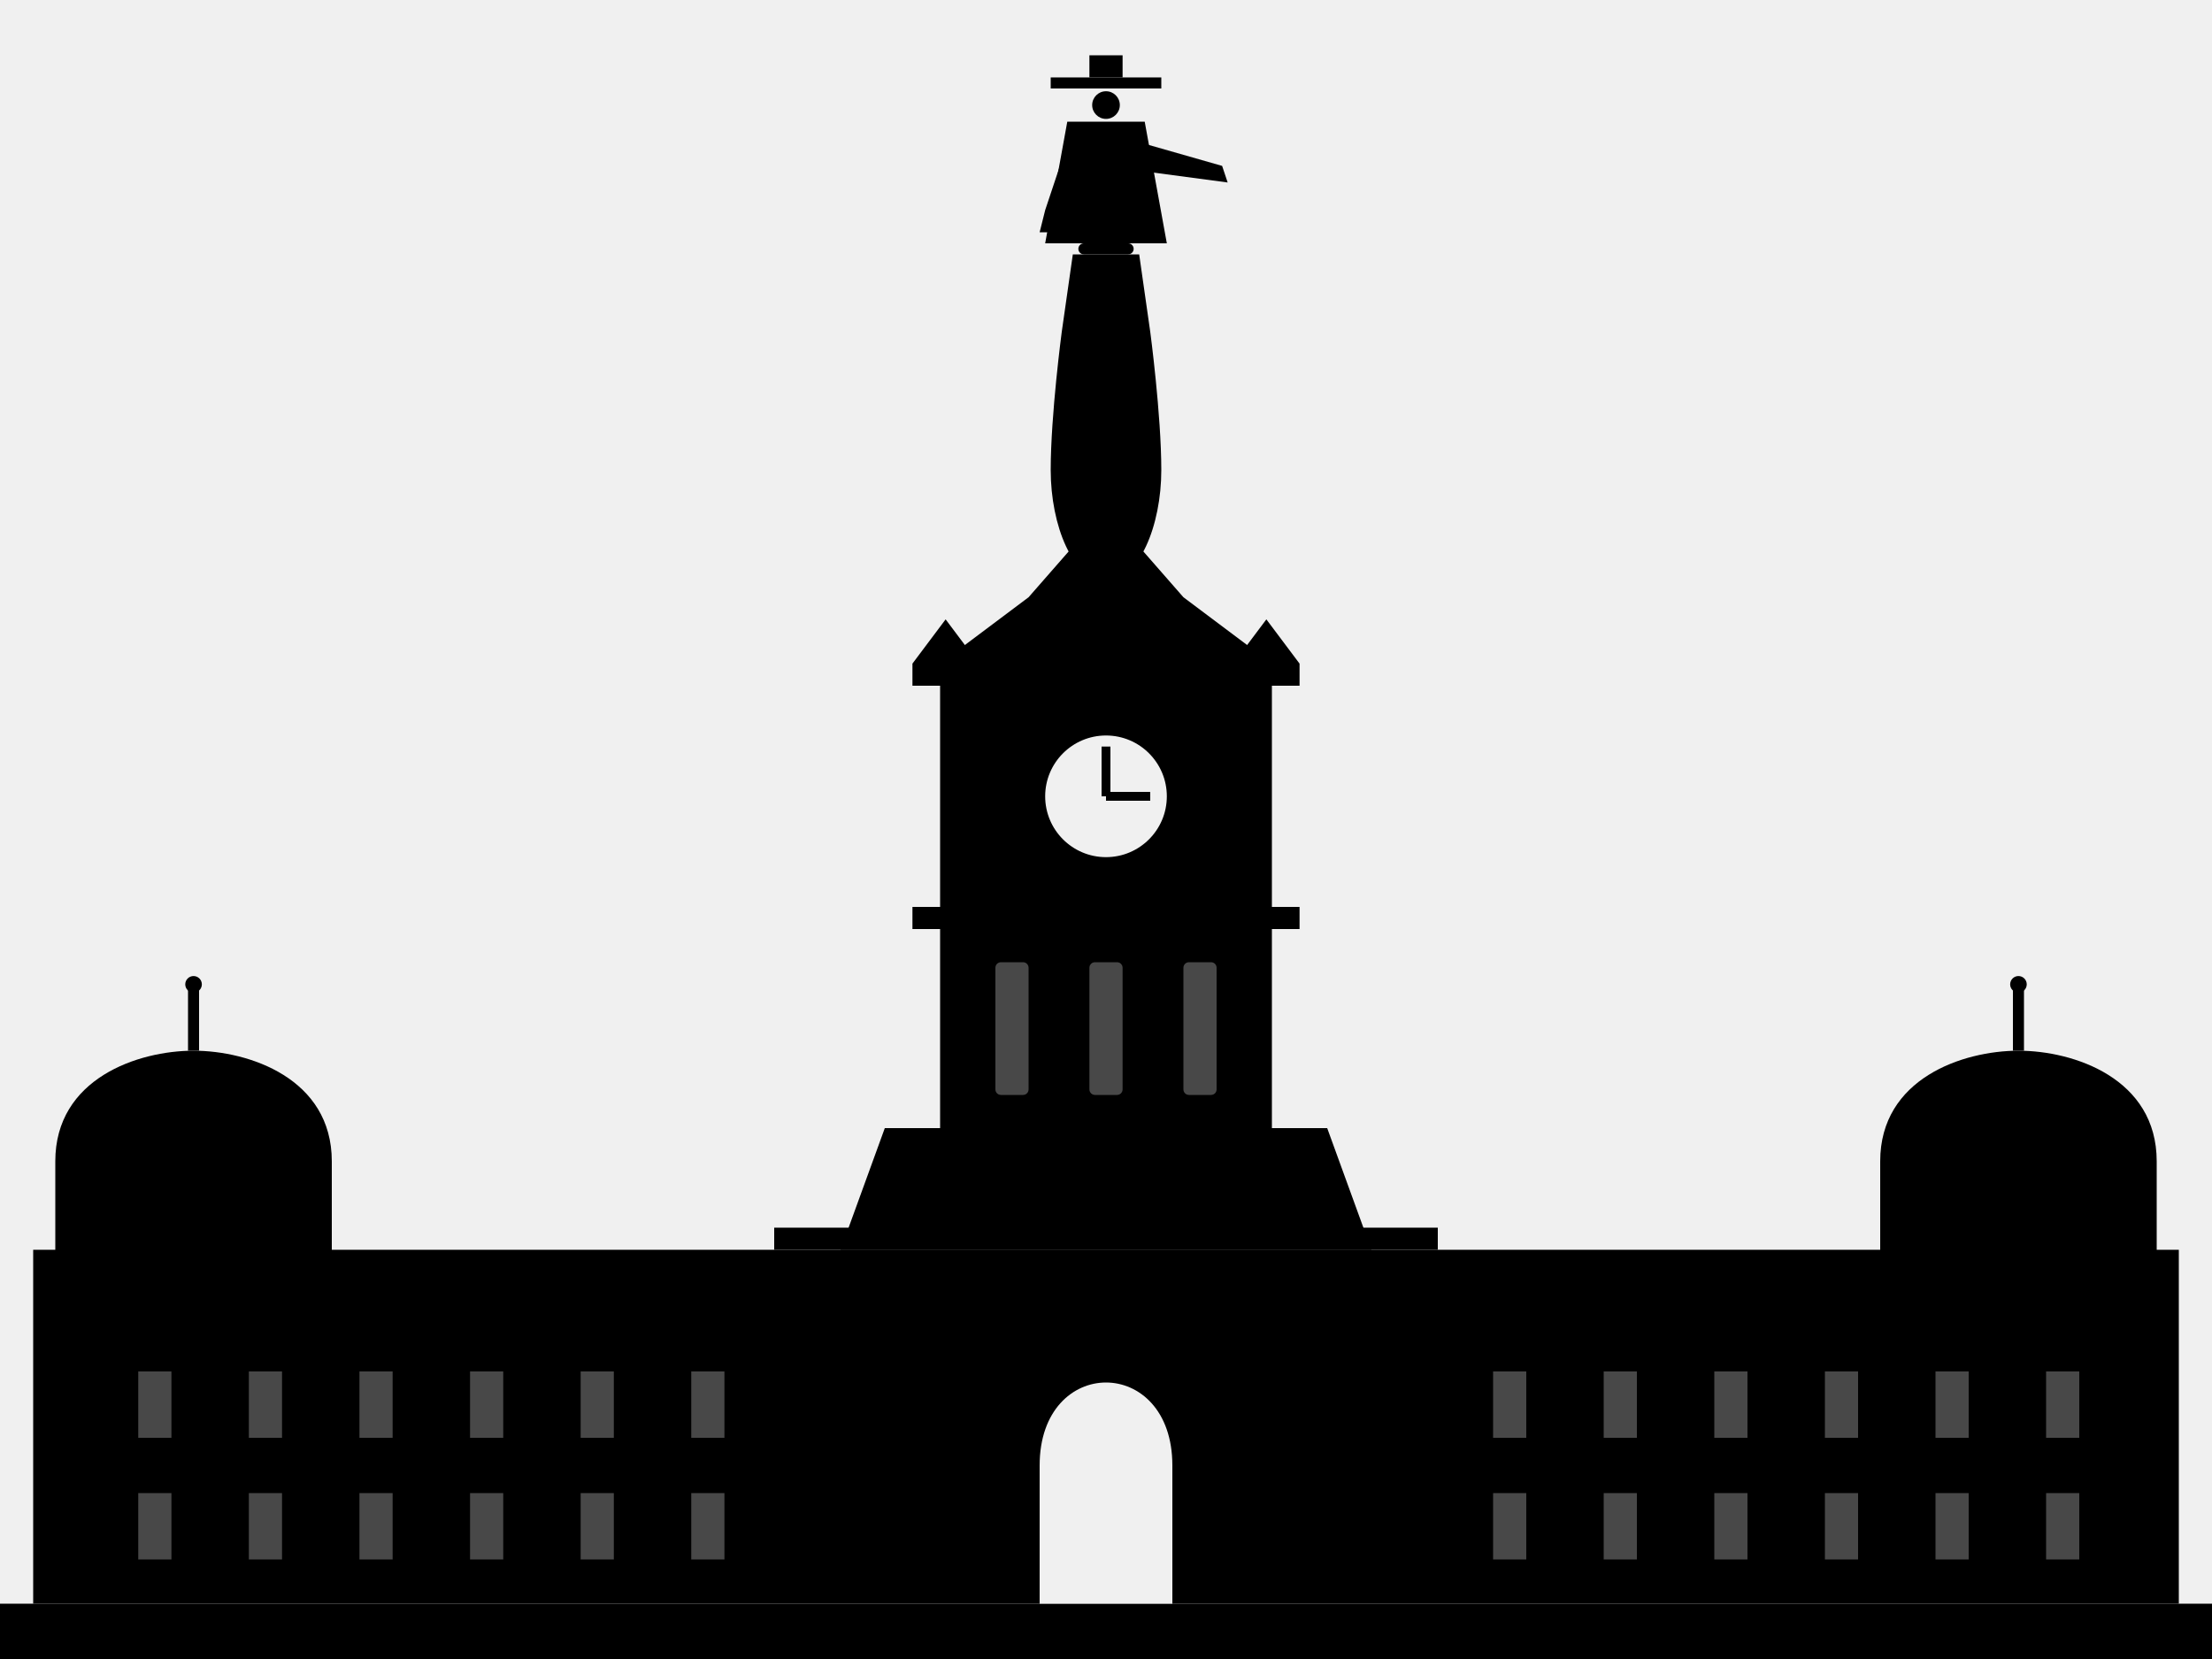
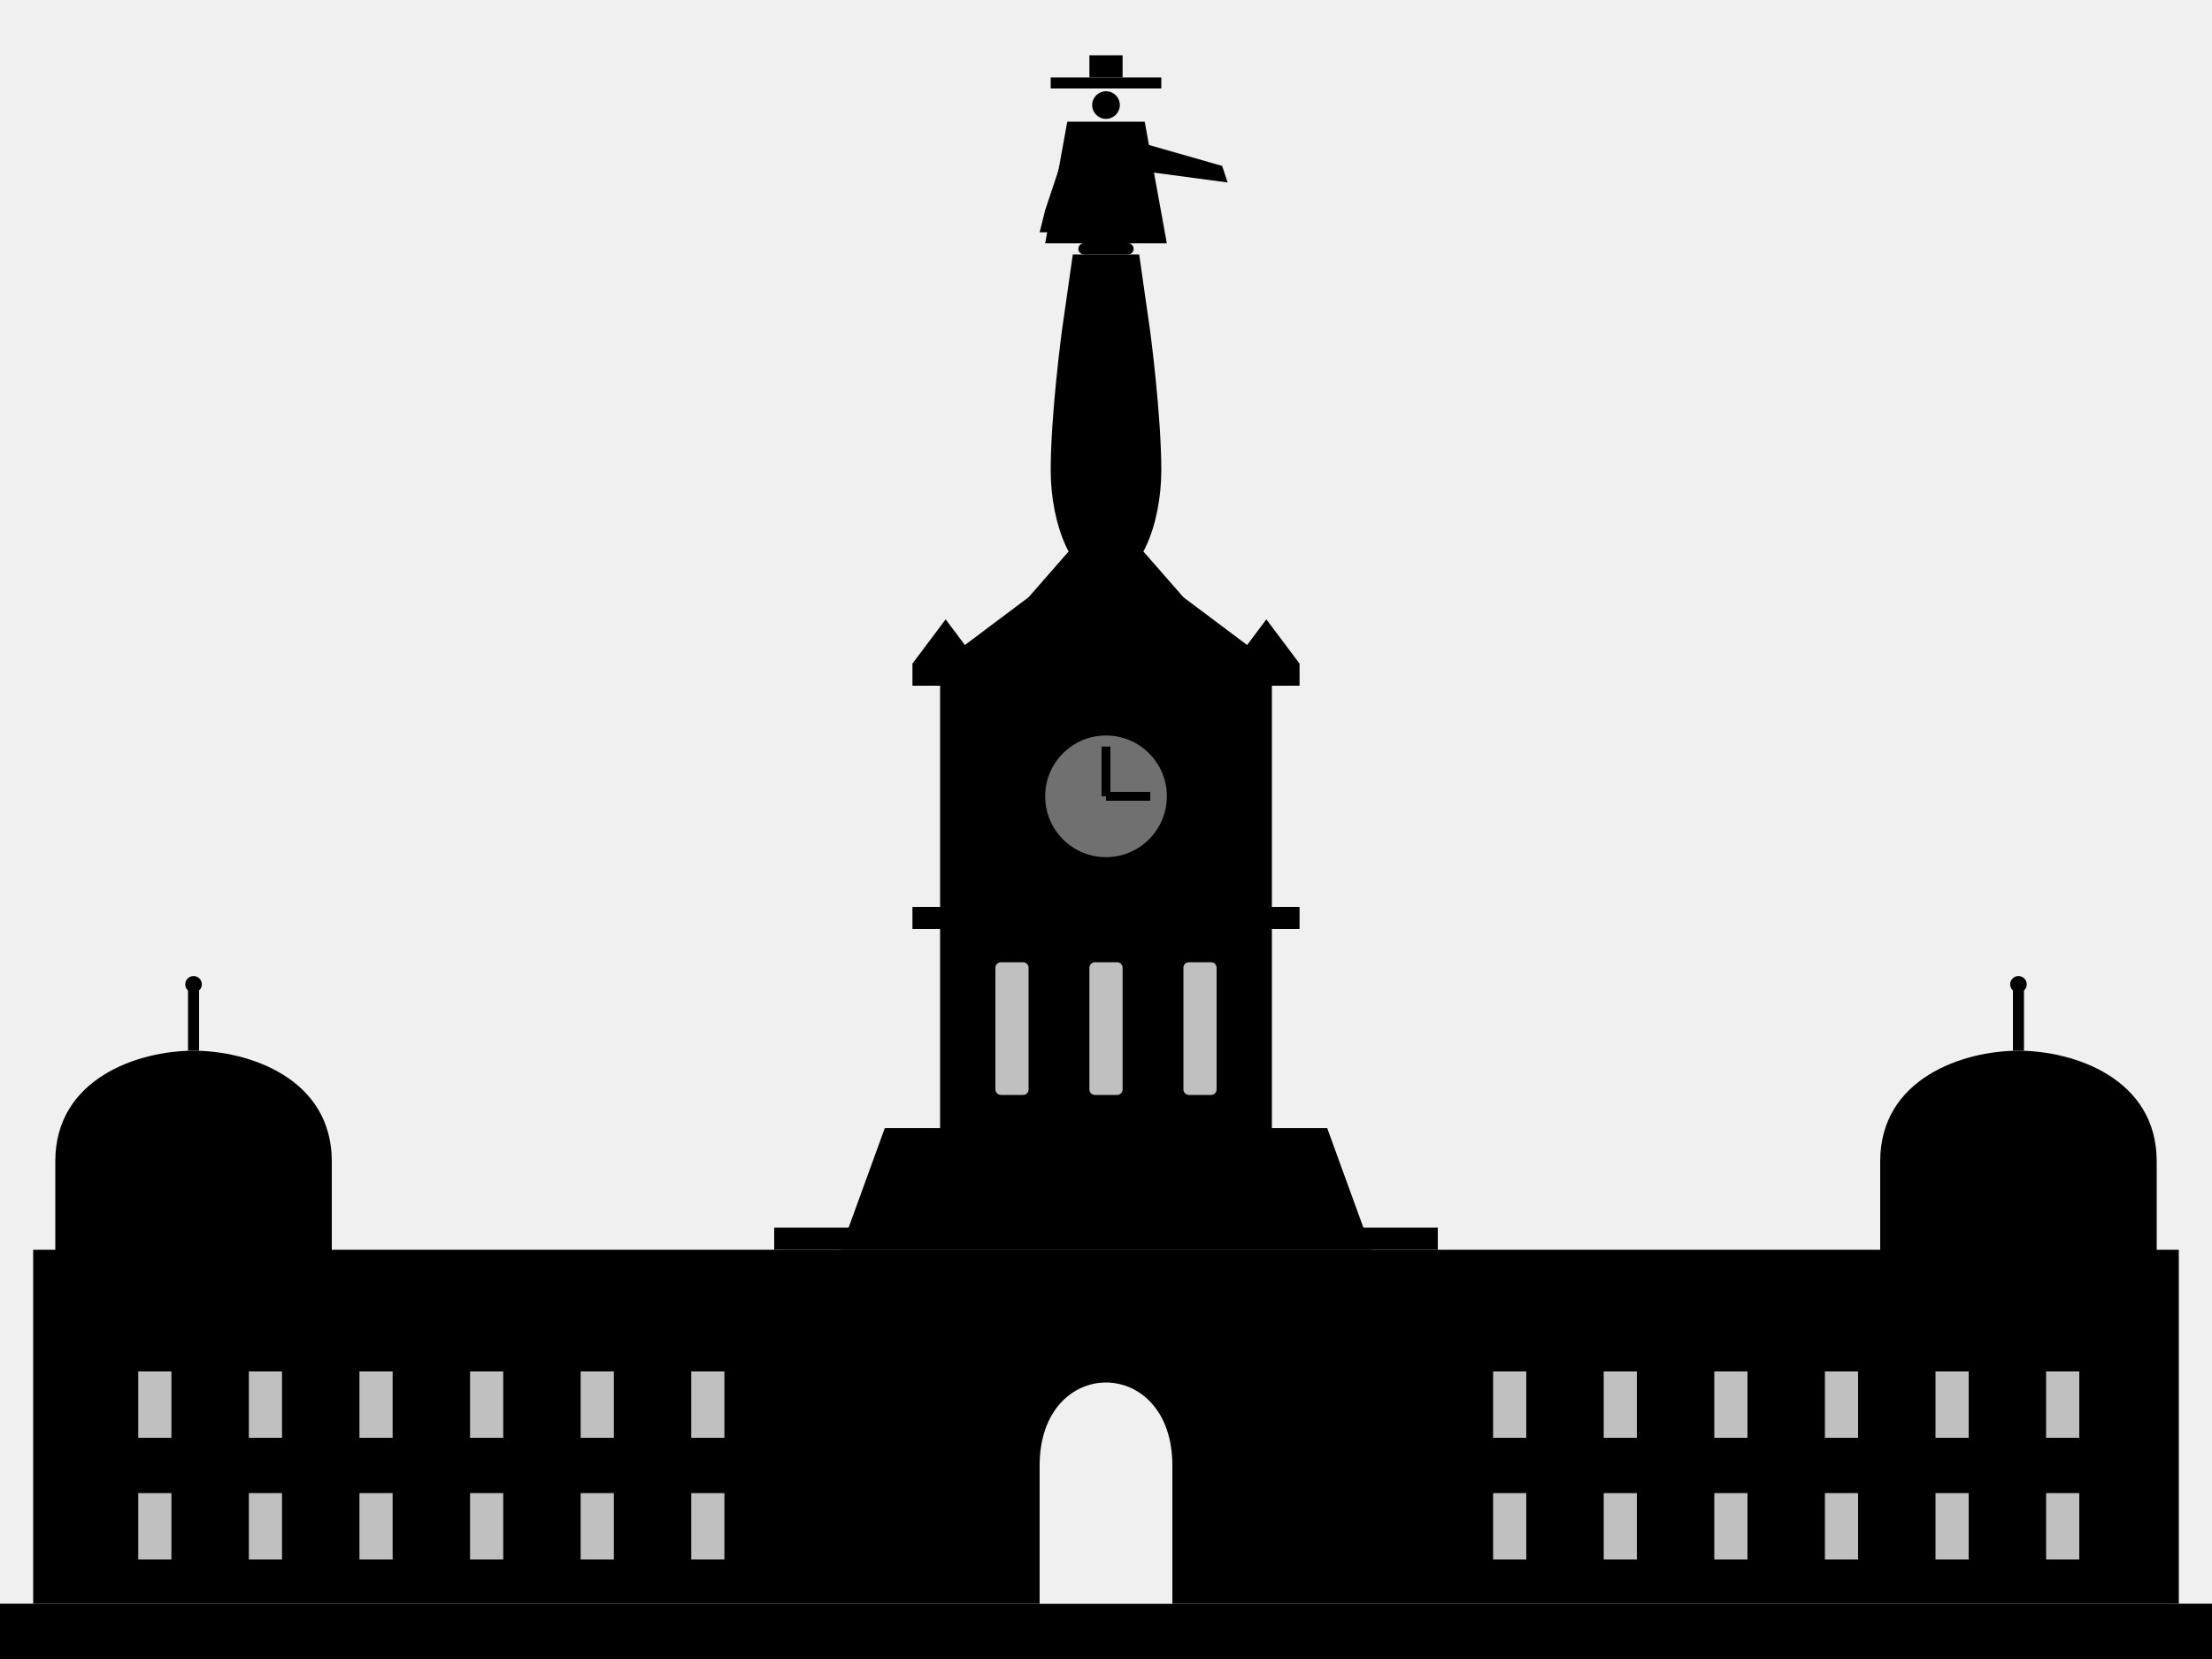
<svg xmlns="http://www.w3.org/2000/svg" viewBox="0 0 400 300">
  <defs>
    <mask id="cityHallMask">
-       <g fill="white">
+       <g fill="#fff">
        <path d="M190,14 H210 V16 H190 Z" />
        <rect x="197" y="10" width="6" height="4" />
        <circle cx="200" cy="19" r="2.5" />
        <path d="M193,22 H207 L211,44 H189 Z" />
        <path d="M207,26 L221,30 L222,33 L207,31 Z" />
        <path d="M193,26 L189,38 L188,42 L192,42 L196,30 Z" />
        <rect x="195" y="44" width="10" height="2" rx="1" />
        <path d="M194,46 H206 L208,60 H192 Z" />
        <path d="M192,60 C192,60 190,75 190,85 C190,95 194,105 200,105 C206,105 210,95 210,85 C210,75 208,60 208,60 Z" />
        <path d="M170,120 L186,108 L200,92 L214,108 L230,120 Z" />
        <path d="M165,120 L171,112 L177,120 Z" />
        <path d="M223,120 L229,112 L235,120 Z" />
        <rect x="165" y="120" width="70" height="4" />
        <rect x="170" y="124" width="60" height="40" />
        <rect x="165" y="164" width="70" height="4" />
        <rect x="170" y="168" width="60" height="36" />
        <path d="M160,204 H240 L248,226 H152 Z" />
        <rect x="140" y="222" width="120" height="4" />
        <path d="M6,226 H394 L394,240 H6 Z" />
        <path d="M10,228 V210 C10,195 25,190 35,190 C45,190 60,195 60,210 V228 Z" />
        <rect x="34" y="178" width="2" height="12" />
        <circle cx="35" cy="178" r="1.5" />
        <path d="M340,228 V210 C340,195 355,190 365,190 C375,190 390,195 390,210 V228 Z" />
        <rect x="364" y="178" width="2" height="12" />
        <circle cx="365" cy="178" r="1.5" />
        <rect x="6" y="240" width="388" height="50" />
        <rect x="0" y="290" width="400" height="10" />
      </g>
-       <g fill="black">
-         <circle cx="200" cy="144" r="11" />
-         <path d="M188,265 C188,255 194,250 200,250 C206,250 212,255 212,265 V290 H188 Z" />
-       </g>
-       <g fill="black" opacity="0.3">
+       <path d="M188,265 C188,255 194,250 200,250 C206,250 212,255 212,265 V290 H188 Z" fill="#000" />
+       <circle cx="200" cy="144" r="11" fill="#888" />
+       <g fill="#333">
        <rect x="180" y="174" width="6" height="24" rx="1" />
        <rect x="197" y="174" width="6" height="24" rx="1" />
        <rect x="214" y="174" width="6" height="24" rx="1" />
-         <g id="windows">
-           <rect x="25" y="248" width="6" height="12" />
-           <rect x="45" y="248" width="6" height="12" />
-           <rect x="65" y="248" width="6" height="12" />
-           <rect x="85" y="248" width="6" height="12" />
-           <rect x="105" y="248" width="6" height="12" />
-           <rect x="125" y="248" width="6" height="12" />
-           <rect x="270" y="248" width="6" height="12" />
-           <rect x="290" y="248" width="6" height="12" />
-           <rect x="310" y="248" width="6" height="12" />
-           <rect x="330" y="248" width="6" height="12" />
-           <rect x="350" y="248" width="6" height="12" />
-           <rect x="370" y="248" width="6" height="12" />
-           <rect x="25" y="270" width="6" height="12" />
-           <rect x="45" y="270" width="6" height="12" />
-           <rect x="65" y="270" width="6" height="12" />
-           <rect x="85" y="270" width="6" height="12" />
-           <rect x="105" y="270" width="6" height="12" />
-           <rect x="125" y="270" width="6" height="12" />
-           <rect x="270" y="270" width="6" height="12" />
-           <rect x="290" y="270" width="6" height="12" />
-           <rect x="310" y="270" width="6" height="12" />
-           <rect x="330" y="270" width="6" height="12" />
-           <rect x="350" y="270" width="6" height="12" />
-           <rect x="370" y="270" width="6" height="12" />
-         </g>
+         <rect x="25" y="248" width="6" height="12" />
+         <rect x="45" y="248" width="6" height="12" />
+         <rect x="65" y="248" width="6" height="12" />
+         <rect x="85" y="248" width="6" height="12" />
+         <rect x="105" y="248" width="6" height="12" />
+         <rect x="125" y="248" width="6" height="12" />
+         <rect x="270" y="248" width="6" height="12" />
+         <rect x="290" y="248" width="6" height="12" />
+         <rect x="310" y="248" width="6" height="12" />
+         <rect x="330" y="248" width="6" height="12" />
+         <rect x="350" y="248" width="6" height="12" />
+         <rect x="370" y="248" width="6" height="12" />
+         <rect x="25" y="270" width="6" height="12" />
+         <rect x="45" y="270" width="6" height="12" />
+         <rect x="65" y="270" width="6" height="12" />
+         <rect x="85" y="270" width="6" height="12" />
+         <rect x="105" y="270" width="6" height="12" />
+         <rect x="125" y="270" width="6" height="12" />
+         <rect x="270" y="270" width="6" height="12" />
+         <rect x="290" y="270" width="6" height="12" />
+         <rect x="310" y="270" width="6" height="12" />
+         <rect x="330" y="270" width="6" height="12" />
+         <rect x="350" y="270" width="6" height="12" />
+         <rect x="370" y="270" width="6" height="12" />
      </g>
    </mask>
  </defs>
  <rect width="400" height="300" fill="currentColor" mask="url(#cityHallMask)" />
  <g fill="currentColor">
    <rect x="199.2" y="135" width="1.6" height="9" />
    <rect x="200" y="143.2" width="8" height="1.6" />
  </g>
</svg>
